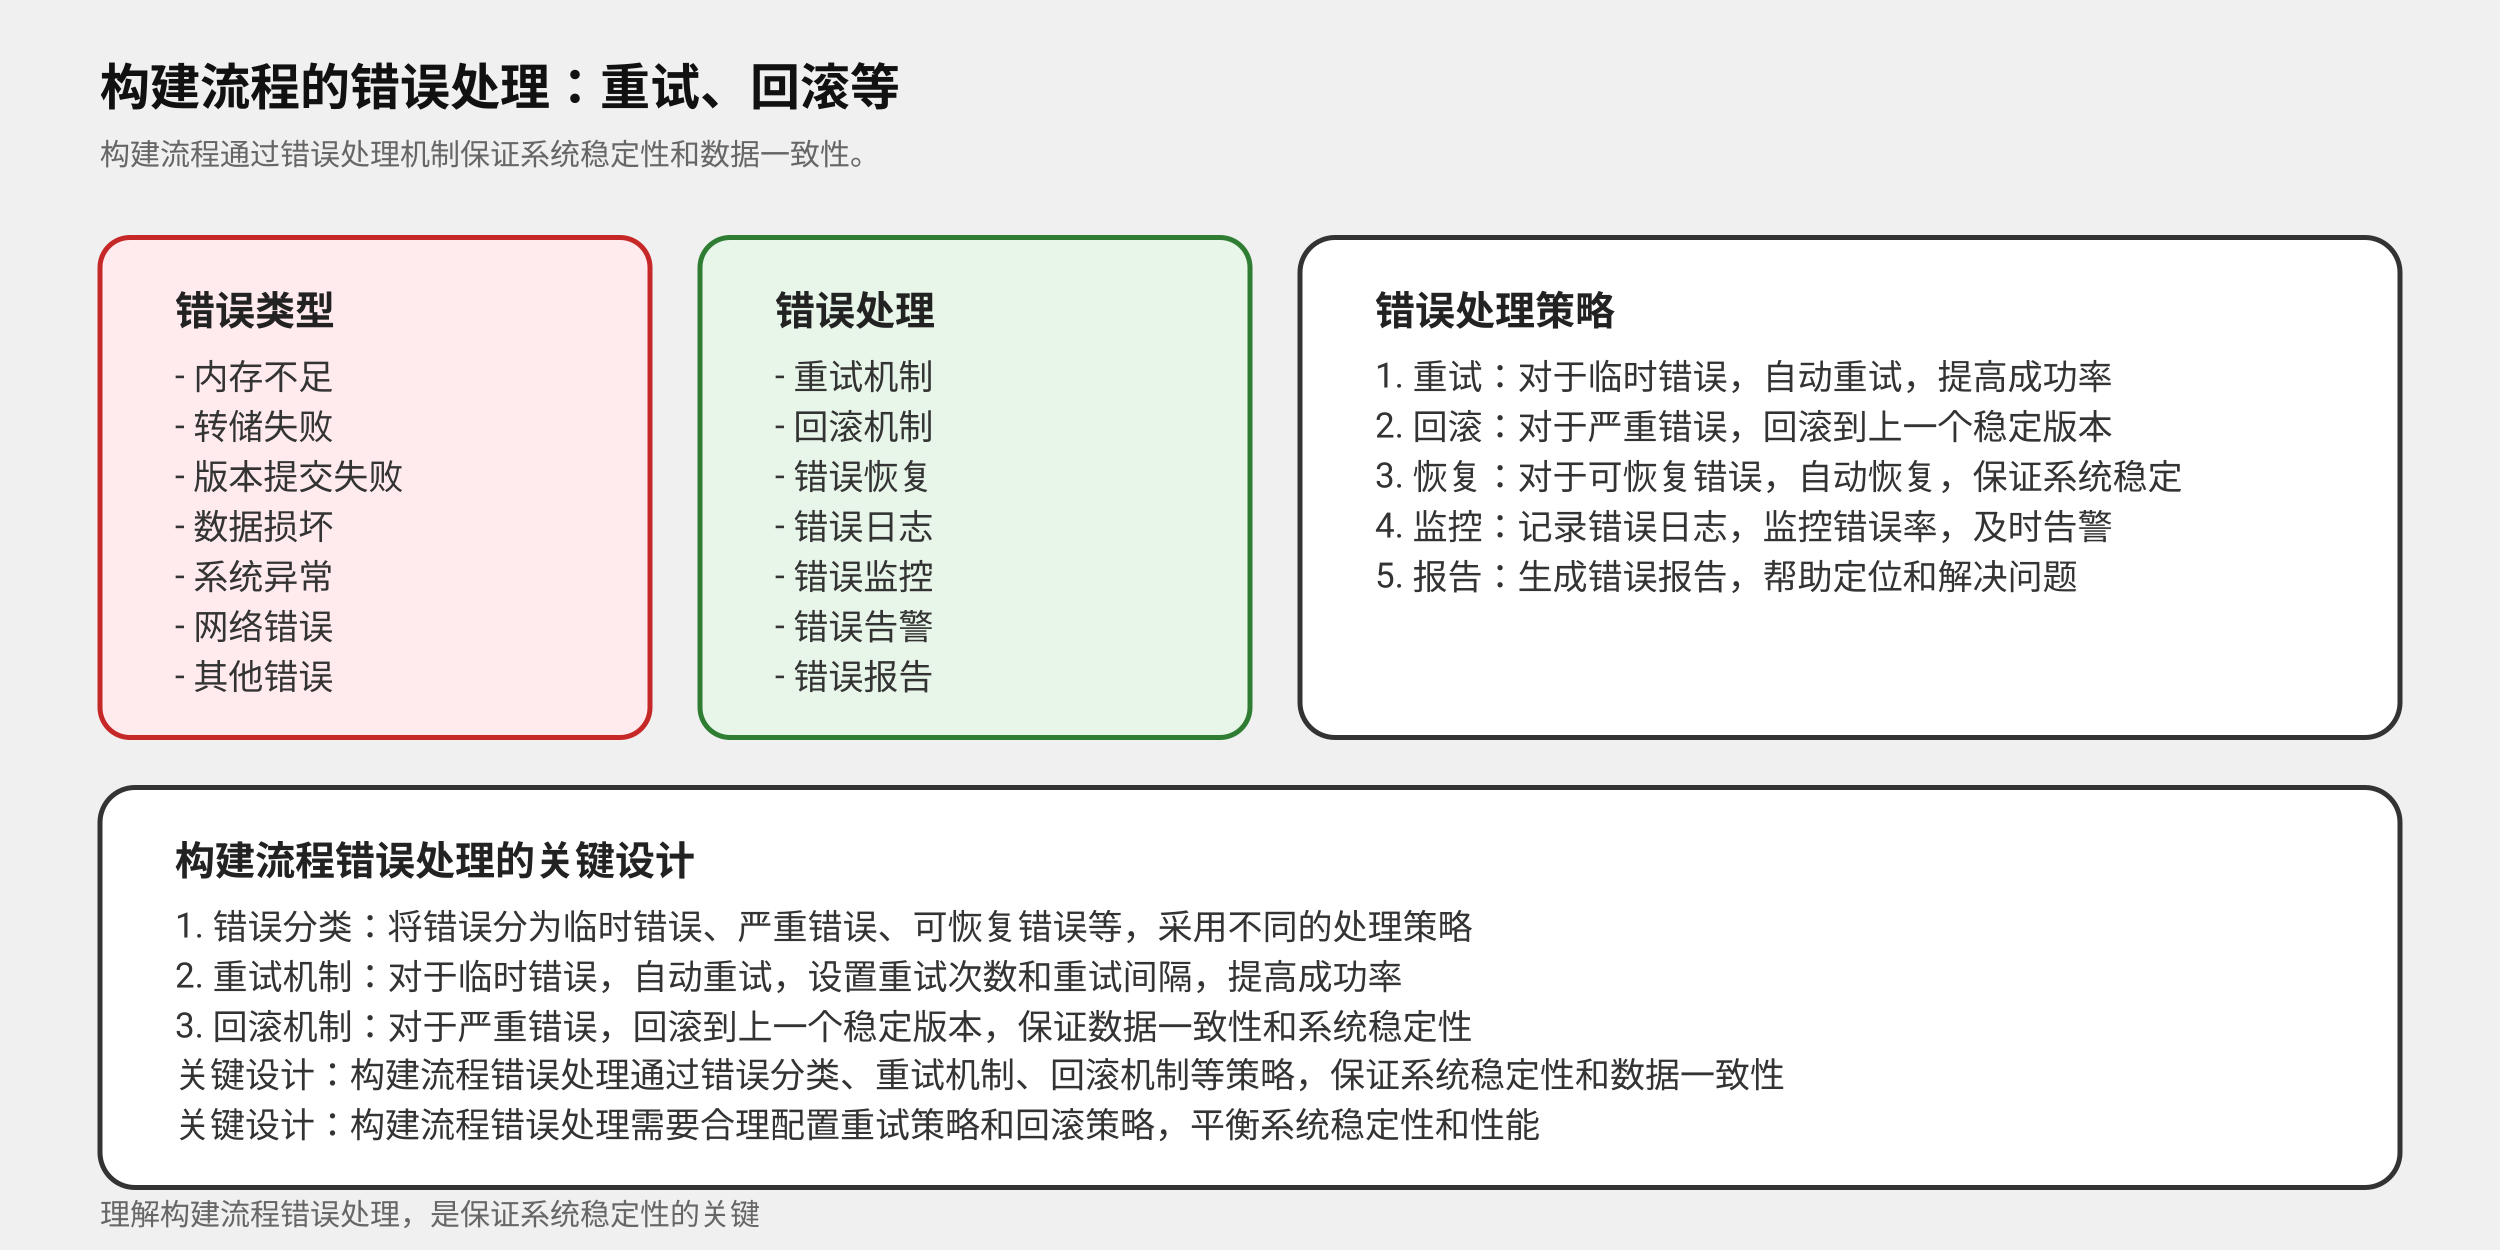
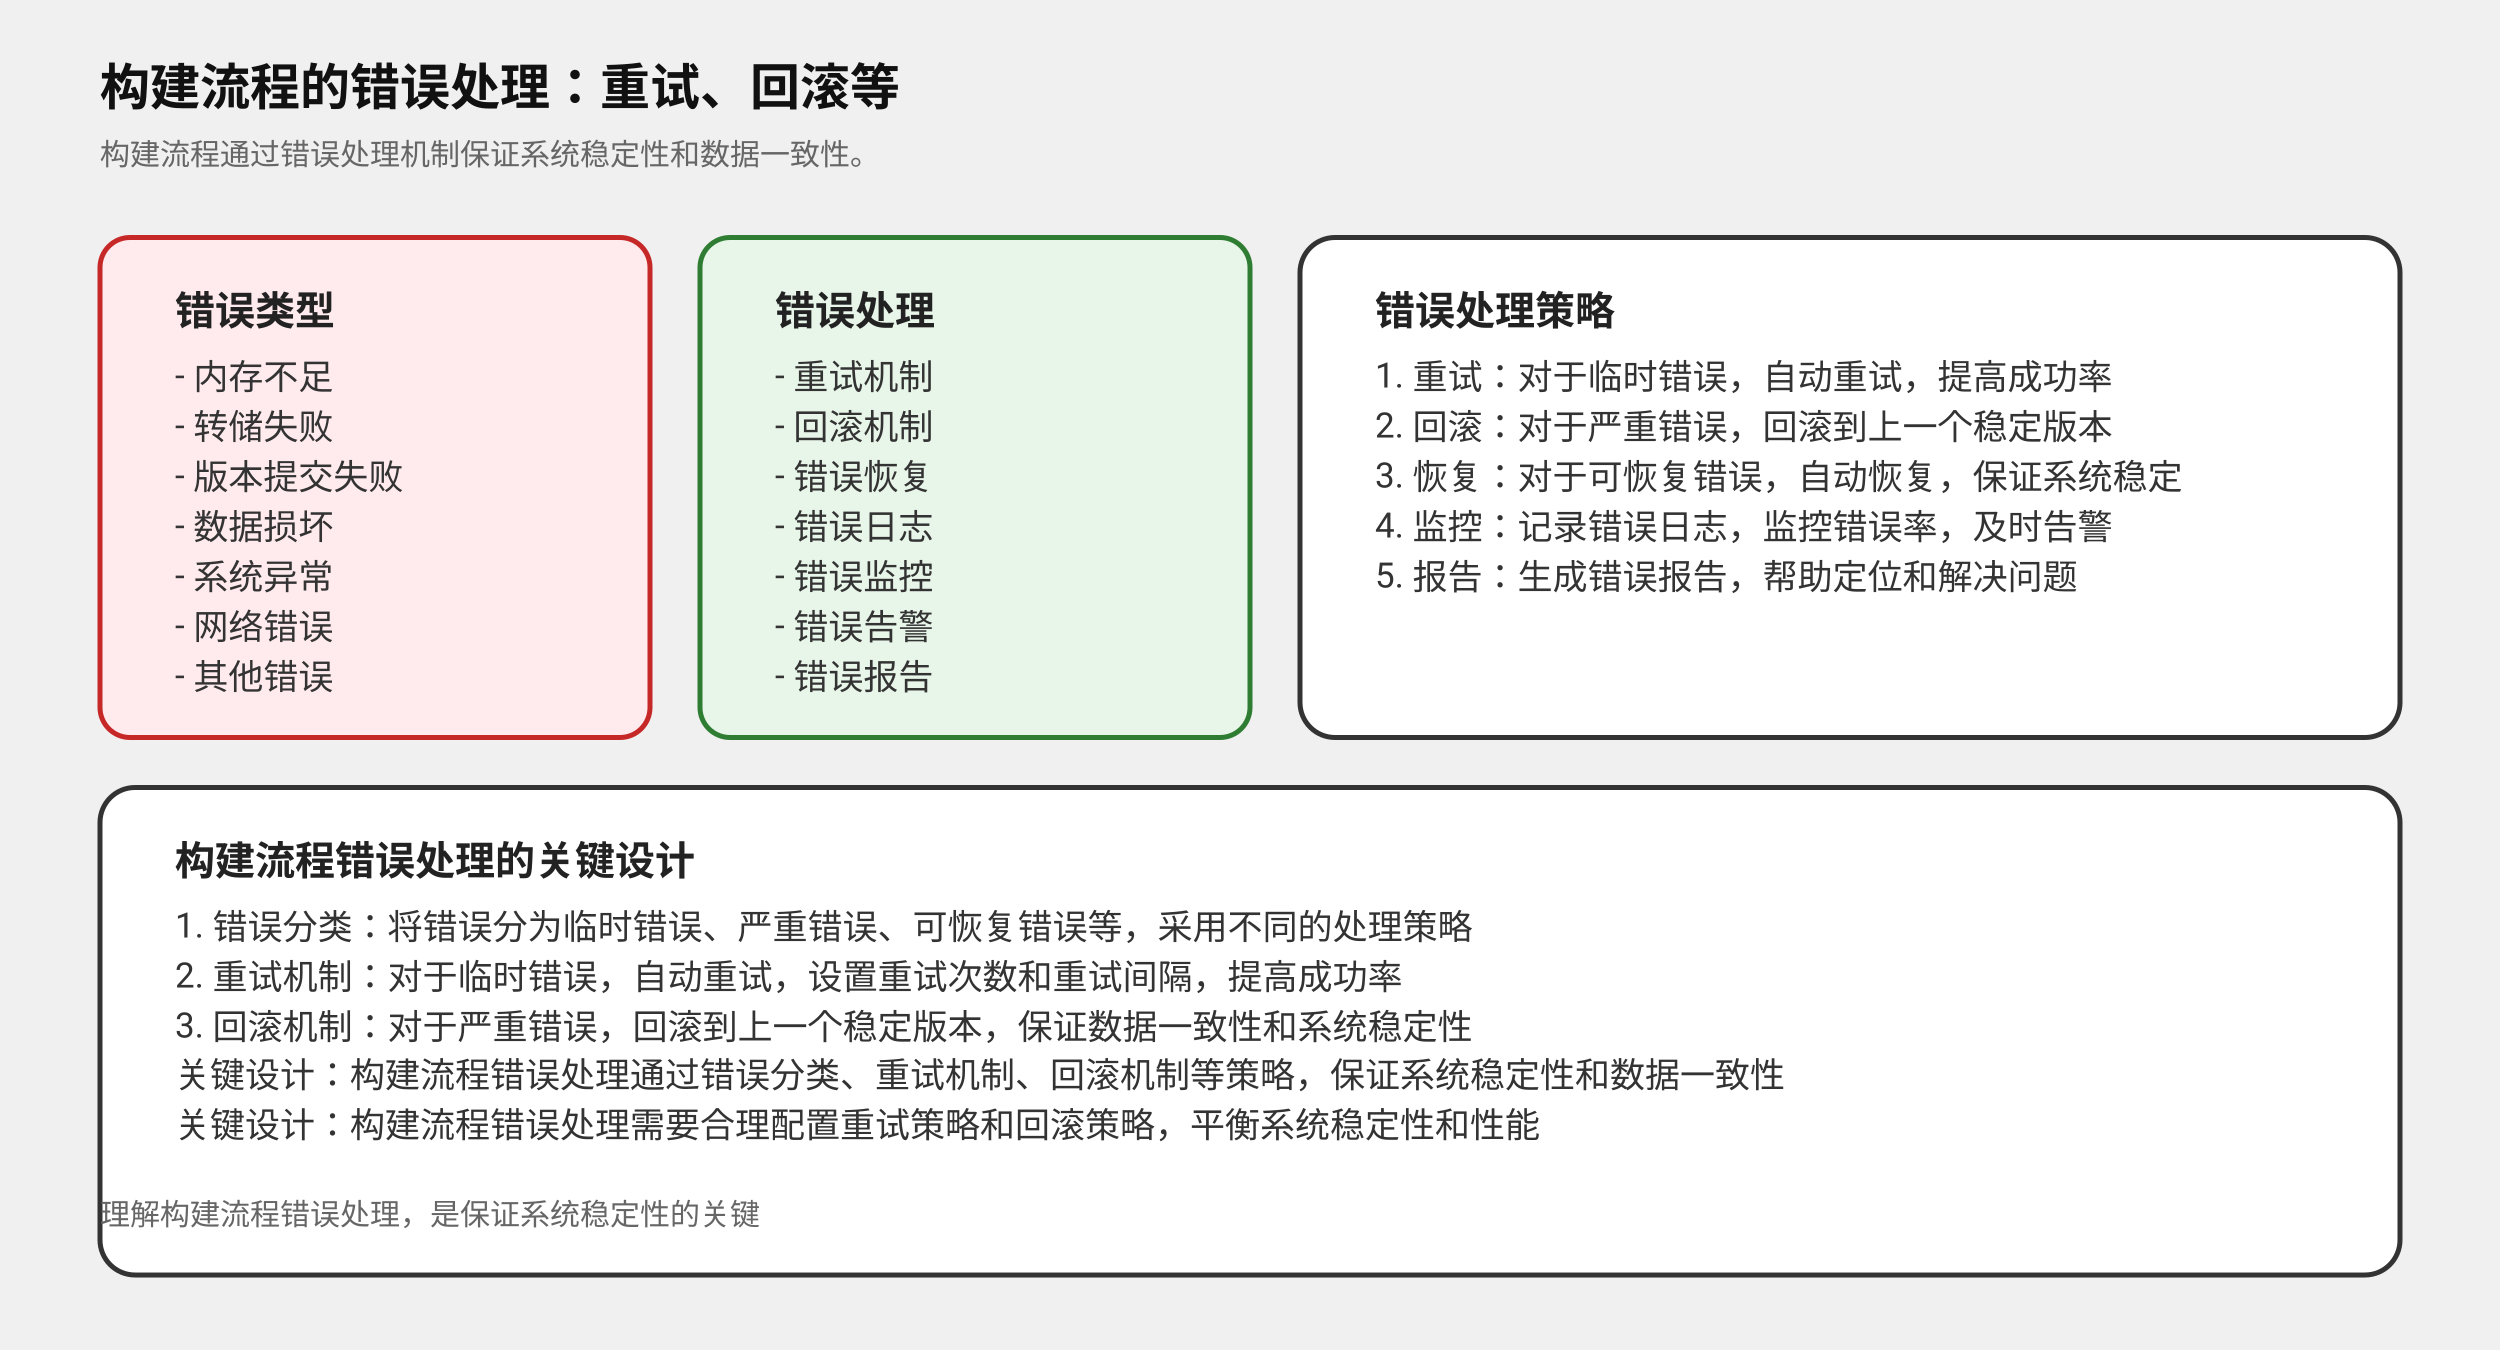
- <svg xmlns="http://www.w3.org/2000/svg" viewBox="0 0 1000 500">
+ <svg xmlns="http://www.w3.org/2000/svg" viewBox="0 0 1000 540.0">
  <defs>
    <style>
      .box{fill:#fff;stroke:#333;stroke-width:2;rx:14}
      .title{font:700 20px -apple-system,BlinkMacSystemFont,"Segoe UI",Roboto,Arial;fill:#111}
      .h{font:600 16px -apple-system,BlinkMacSystemFont,"Segoe UI",Roboto,Arial;fill:#222}
      .t{font:14px -apple-system,BlinkMacSystemFont,"Segoe UI",Roboto,Arial;fill:#333}
      .muted{font:12px -apple-system,BlinkMacSystemFont,"Segoe UI",Roboto,Arial;fill:#666}
      .error{fill:#ffebee;stroke:#c62828;stroke-width:2;rx:12}
      .handle{fill:#e8f5e9;stroke:#2e7d32;stroke-width:2;rx:12}
    </style>
  </defs>
  <text class="title" x="40" y="42">构建流程的错误处理：重试、回滚等</text>
  <text class="muted" x="40" y="66">构建流程通过错误处理机制保证系统稳定性和数据一致性。</text>
  <rect class="error" x="40" y="95" width="220" height="200" />
  <text class="h" x="70" y="130">错误类型</text>
  <text class="t" x="70" y="155">- 内存不足</text>
  <text class="t" x="70" y="175">- 转储失败</text>
  <text class="t" x="70" y="195">- 版本提交失败</text>
  <text class="t" x="70" y="215">- 数据损坏</text>
  <text class="t" x="70" y="235">- 系统异常</text>
  <text class="t" x="70" y="255">- 网络错误</text>
  <text class="t" x="70" y="275">- 其他错误</text>
  <rect class="handle" x="280" y="95" width="220" height="200" />
  <text class="h" x="310" y="130">错误处理</text>
  <text class="t" x="310" y="155">- 重试机制</text>
  <text class="t" x="310" y="175">- 回滚机制</text>
  <text class="t" x="310" y="195">- 错误恢复</text>
  <text class="t" x="310" y="215">- 错误日志</text>
  <text class="t" x="310" y="235">- 错误监控</text>
  <text class="t" x="310" y="255">- 错误告警</text>
  <text class="t" x="310" y="275">- 错误报告</text>
  <rect class="box" x="520" y="95" width="440" height="200" />
  <text class="h" x="550" y="130">错误处理策略</text>
  <text class="t" x="550" y="155">1. 重试：对于临时错误，自动重试，提高成功率</text>
  <text class="t" x="550" y="175">2. 回滚：对于严重错误，回滚到上一个稳定版本</text>
  <text class="t" x="550" y="195">3. 恢复：对于可恢复错误，自动恢复，保证系统稳定</text>
  <text class="t" x="550" y="215">4. 监控：记录错误日志，监控错误率，及时告警</text>
  <text class="t" x="550" y="235">5. 报告：生成错误报告，帮助定位和解决问题</text>
-   <rect class="box" x="40" y="315" width="920" height="160" />
+   <rect class="box" x="40" y="315" width="920" height="195.0" />
  <text class="h" x="70" y="350">构建流程错误处理的关键设计</text>
  <text class="t" x="70" y="375">1. 错误分类：将错误分为临时错误、严重错误、可恢复错误等，采用不同的处理策略</text>
  <text class="t" x="70" y="395">2. 重试机制：对于临时错误，自动重试，设置重试次数和重试间隔，提高成功率</text>
  <text class="t" x="70" y="415">3. 回滚机制：对于严重错误，回滚到上一个稳定版本，保证数据一致性和系统稳定性</text>
  <text class="t" x="70" y="435">关键设计：构建流程错误处理通过错误分类、重试机制、回滚机制等策略，保证系统稳定性和数据一致性</text>
  <text class="t" x="70" y="455">关键设计：构建流程错误处理需要合理配置重试策略和回滚策略，平衡系统稳定性和性能</text>
  <text class="muted" x="40" y="490">理解构建流程错误处理，是保证系统稳定性的关键</text>
</svg>
